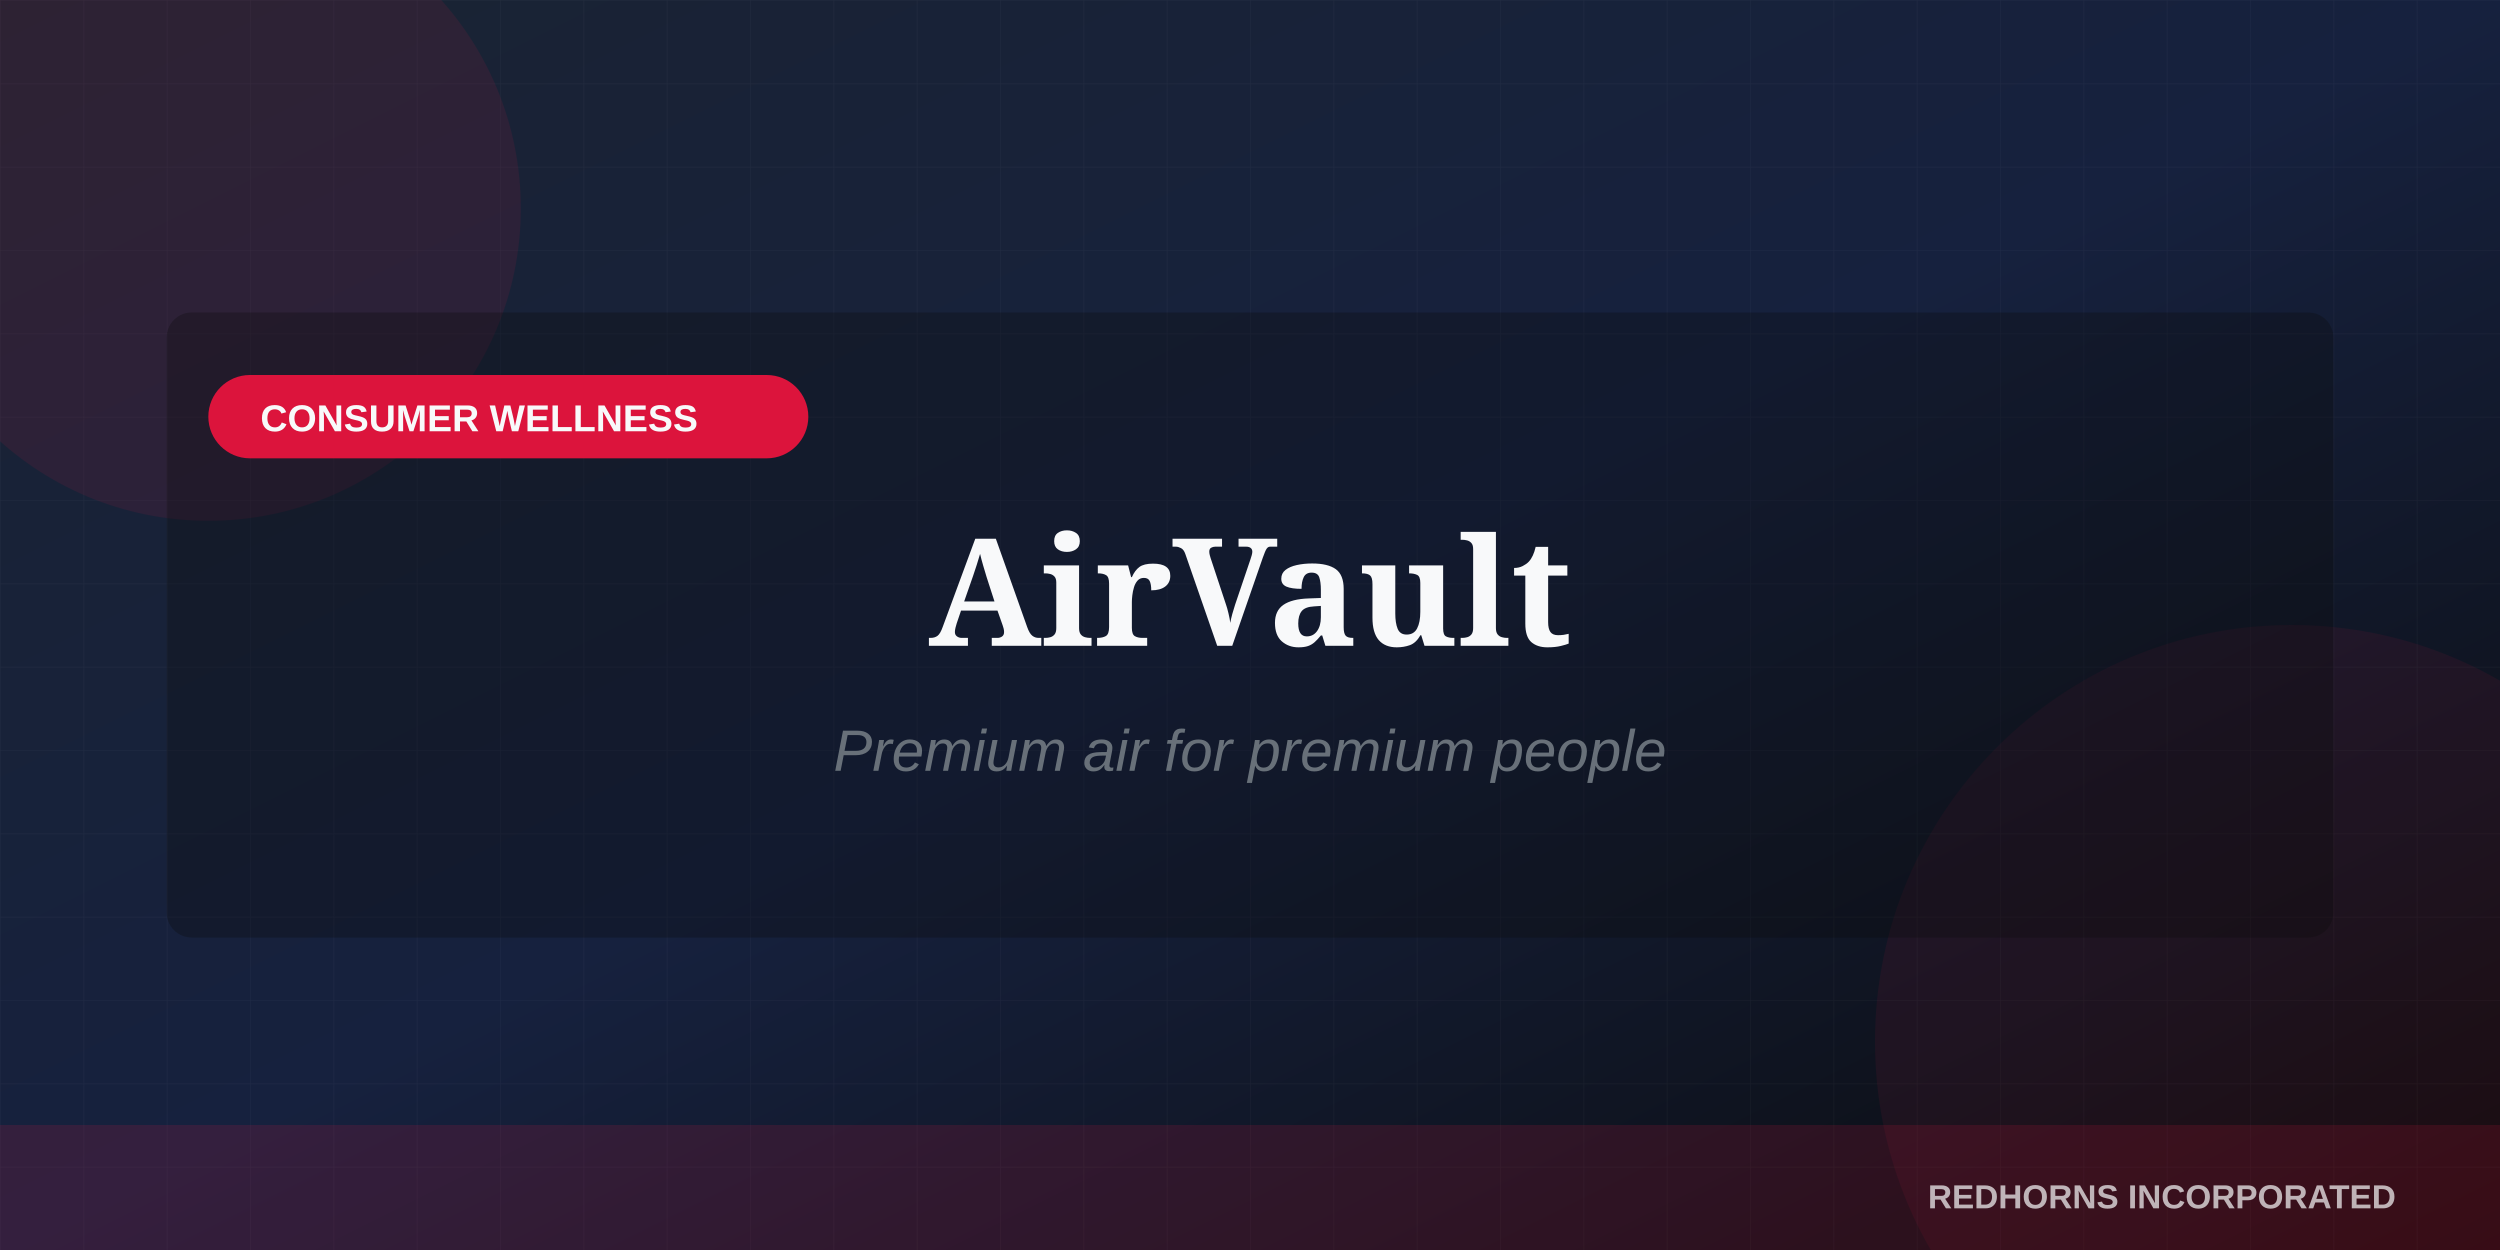
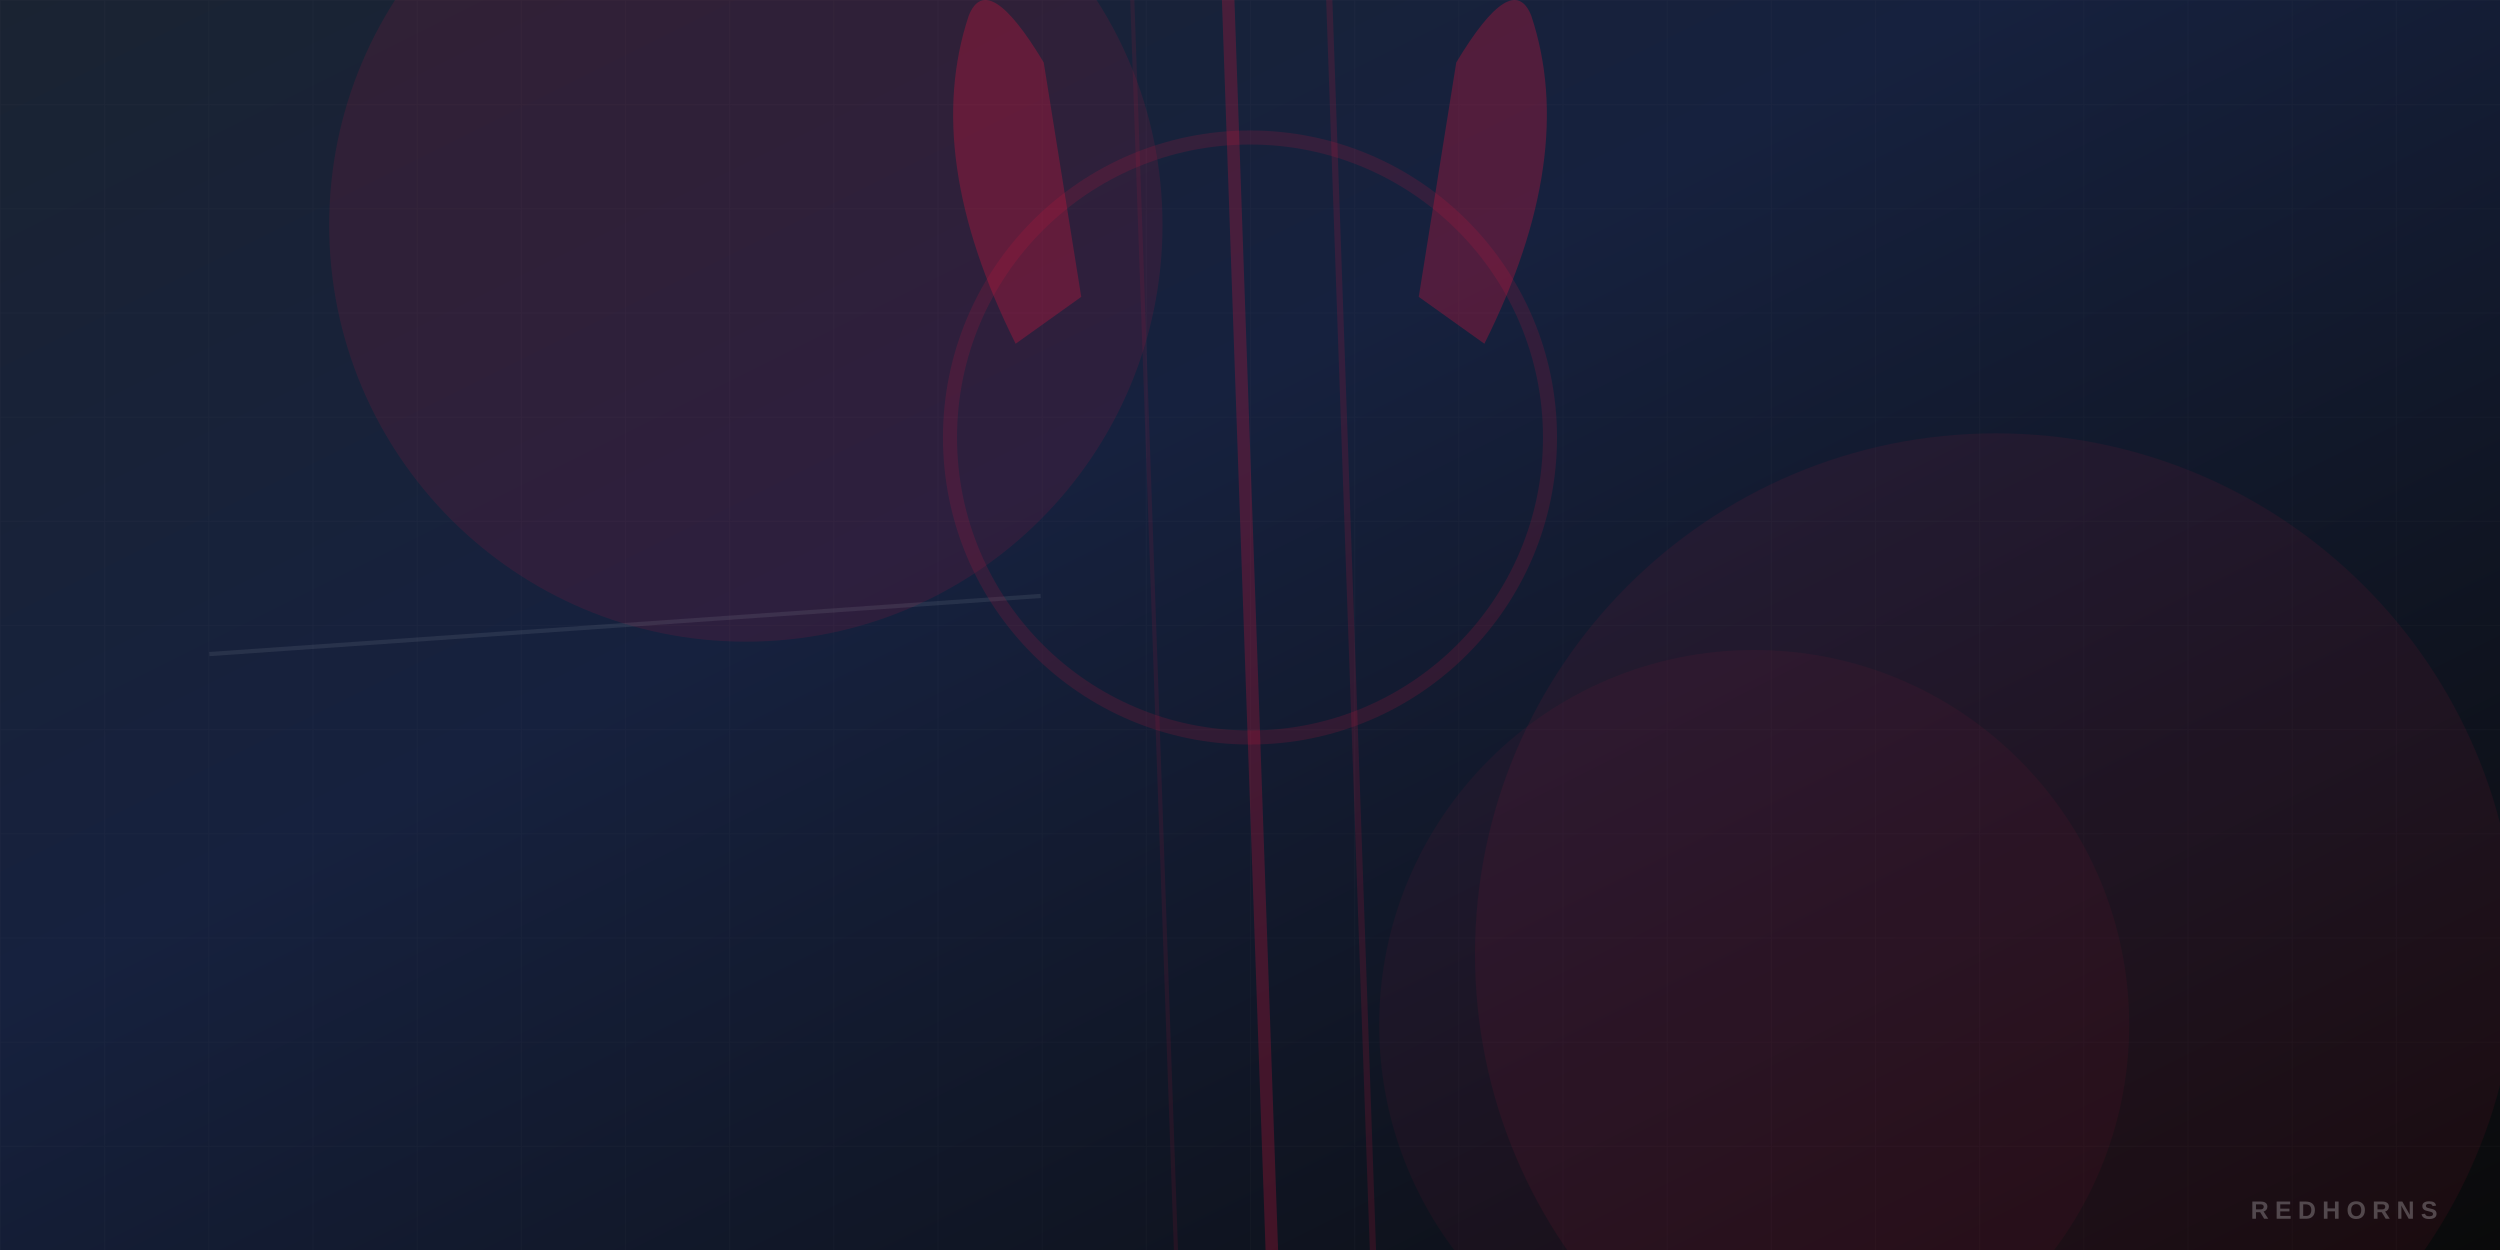
<svg xmlns="http://www.w3.org/2000/svg" width="1200" height="600">
  <defs>
    <linearGradient id="heroBg" x1="0%" y1="0%" x2="100%" y2="100%">
      <stop offset="0%" style="stop-color:#1a2332;stop-opacity:1" />
-       <stop offset="50%" style="stop-color:#16213e;stop-opacity:1" />
+       <stop offset="40%" style="stop-color:#16213e;stop-opacity:1" />
      <stop offset="100%" style="stop-color:#0a0a0a;stop-opacity:1" />
    </linearGradient>
-     <pattern id="grid" width="40" height="40" patternUnits="userSpaceOnUse">
-       <path d="M 40 0 L 0 0 0 40" fill="none" stroke="#f8f9fa" stroke-width="0.5" opacity="0.05" />
+     <pattern id="grid" width="50" height="50" patternUnits="userSpaceOnUse">
+       <path d="M 50 0 L 0 0 0 50" fill="none" stroke="#f8f9fa" stroke-width="0.5" opacity="0.03" />
    </pattern>
+     <filter id="heroNoise">
+       <feTurbulence type="fractalNoise" baseFrequency="0.9" numOctaves="4" />
+       <feColorMatrix values="0 0 0 0 0, 0 0 0 0 0, 0 0 0 0 0, 0 0 0 0.02 0" />
+     </filter>
  </defs>
  <rect width="1200" height="600" fill="url(#heroBg)" />
  <rect width="1200" height="600" fill="url(#grid)" />
-   <circle cx="100" cy="100" r="150" fill="#DC143C" opacity="0.1" />
-   <circle cx="1100" cy="500" r="200" fill="#DC143C" opacity="0.08" />
-   <rect x="80" y="150" width="1040" height="300" fill="#0a0a0a" opacity="0.3" rx="12" />
-   <rect x="100" y="180" width="288" height="40" rx="20" fill="#DC143C" />
-   <text x="125" y="207" font-family="Arial, sans-serif" font-size="18" font-weight="700" fill="#f8f9fa" text-anchor="start">CONSUMER WELLNESS</text>
-   <text x="600" y="310" font-family="Georgia, serif" font-size="72" font-weight="700" fill="#f8f9fa" text-anchor="middle">AirVault</text>
-   <text x="600" y="370" font-family="Arial, sans-serif" font-size="28" font-style="italic" fill="#6c757d" text-anchor="middle" opacity="0.95">Premium air for premium people</text>
-   <rect y="540" width="1200" height="60" fill="#DC143C" opacity="0.15" />
-   <text x="1150" y="580" font-family="Arial, sans-serif" font-size="16" font-weight="600" fill="#f8f9fa" text-anchor="end" opacity="0.7">REDHORNS INCORPORATED</text>
+   <rect width="1200" height="600" filter="url(#heroNoise)" opacity="0.6" />
+   <circle cx="358" cy="108" r="200" fill="#DC143C" opacity="0.12" />
+   <circle cx="958" cy="458" r="250" fill="#DC143C" opacity="0.08" />
+   <circle cx="842" cy="492" r="180" fill="#DC143C" opacity="0.06" />
+   <g transform="translate(600, 300) rotate(88)">
+     <rect x="-500" y="-3" width="1000" height="6" fill="#DC143C" opacity="0.25" />
+     <rect x="-450" y="-50" width="900" height="3" fill="#DC143C" opacity="0.15" />
+     <rect x="-400" y="45" width="800" height="2" fill="#DC143C" opacity="0.1" />
+   </g>
+   <g transform="translate(300, 300) rotate(176)">
+     <rect x="-200" y="-1" width="400" height="2" fill="#f8f9fa" opacity="0.08" />
+   </g>
+   <g transform="translate(600, 300) scale(4.5)">
+     <path d="M -25,-30 Q -35,-50 -30,-65 Q -28,-70 -22,-60 L -18,-35 Z" fill="#DC143C" opacity="0.3" />
+     <path d="M 25,-30 Q 35,-50 30,-65 Q 28,-70 22,-60 L 18,-35 Z" fill="#DC143C" opacity="0.3" />
+     <circle cx="0" cy="-20" r="32" fill="none" stroke="#DC143C" stroke-width="1.5" stroke-opacity="0.15" />
+   </g>
+   <text x="1170" y="585" font-family="Arial, sans-serif" font-size="12" font-weight="600" fill="#f8f9fa" text-anchor="end" opacity="0.25" letter-spacing="3">REDHORNS</text>
</svg>
